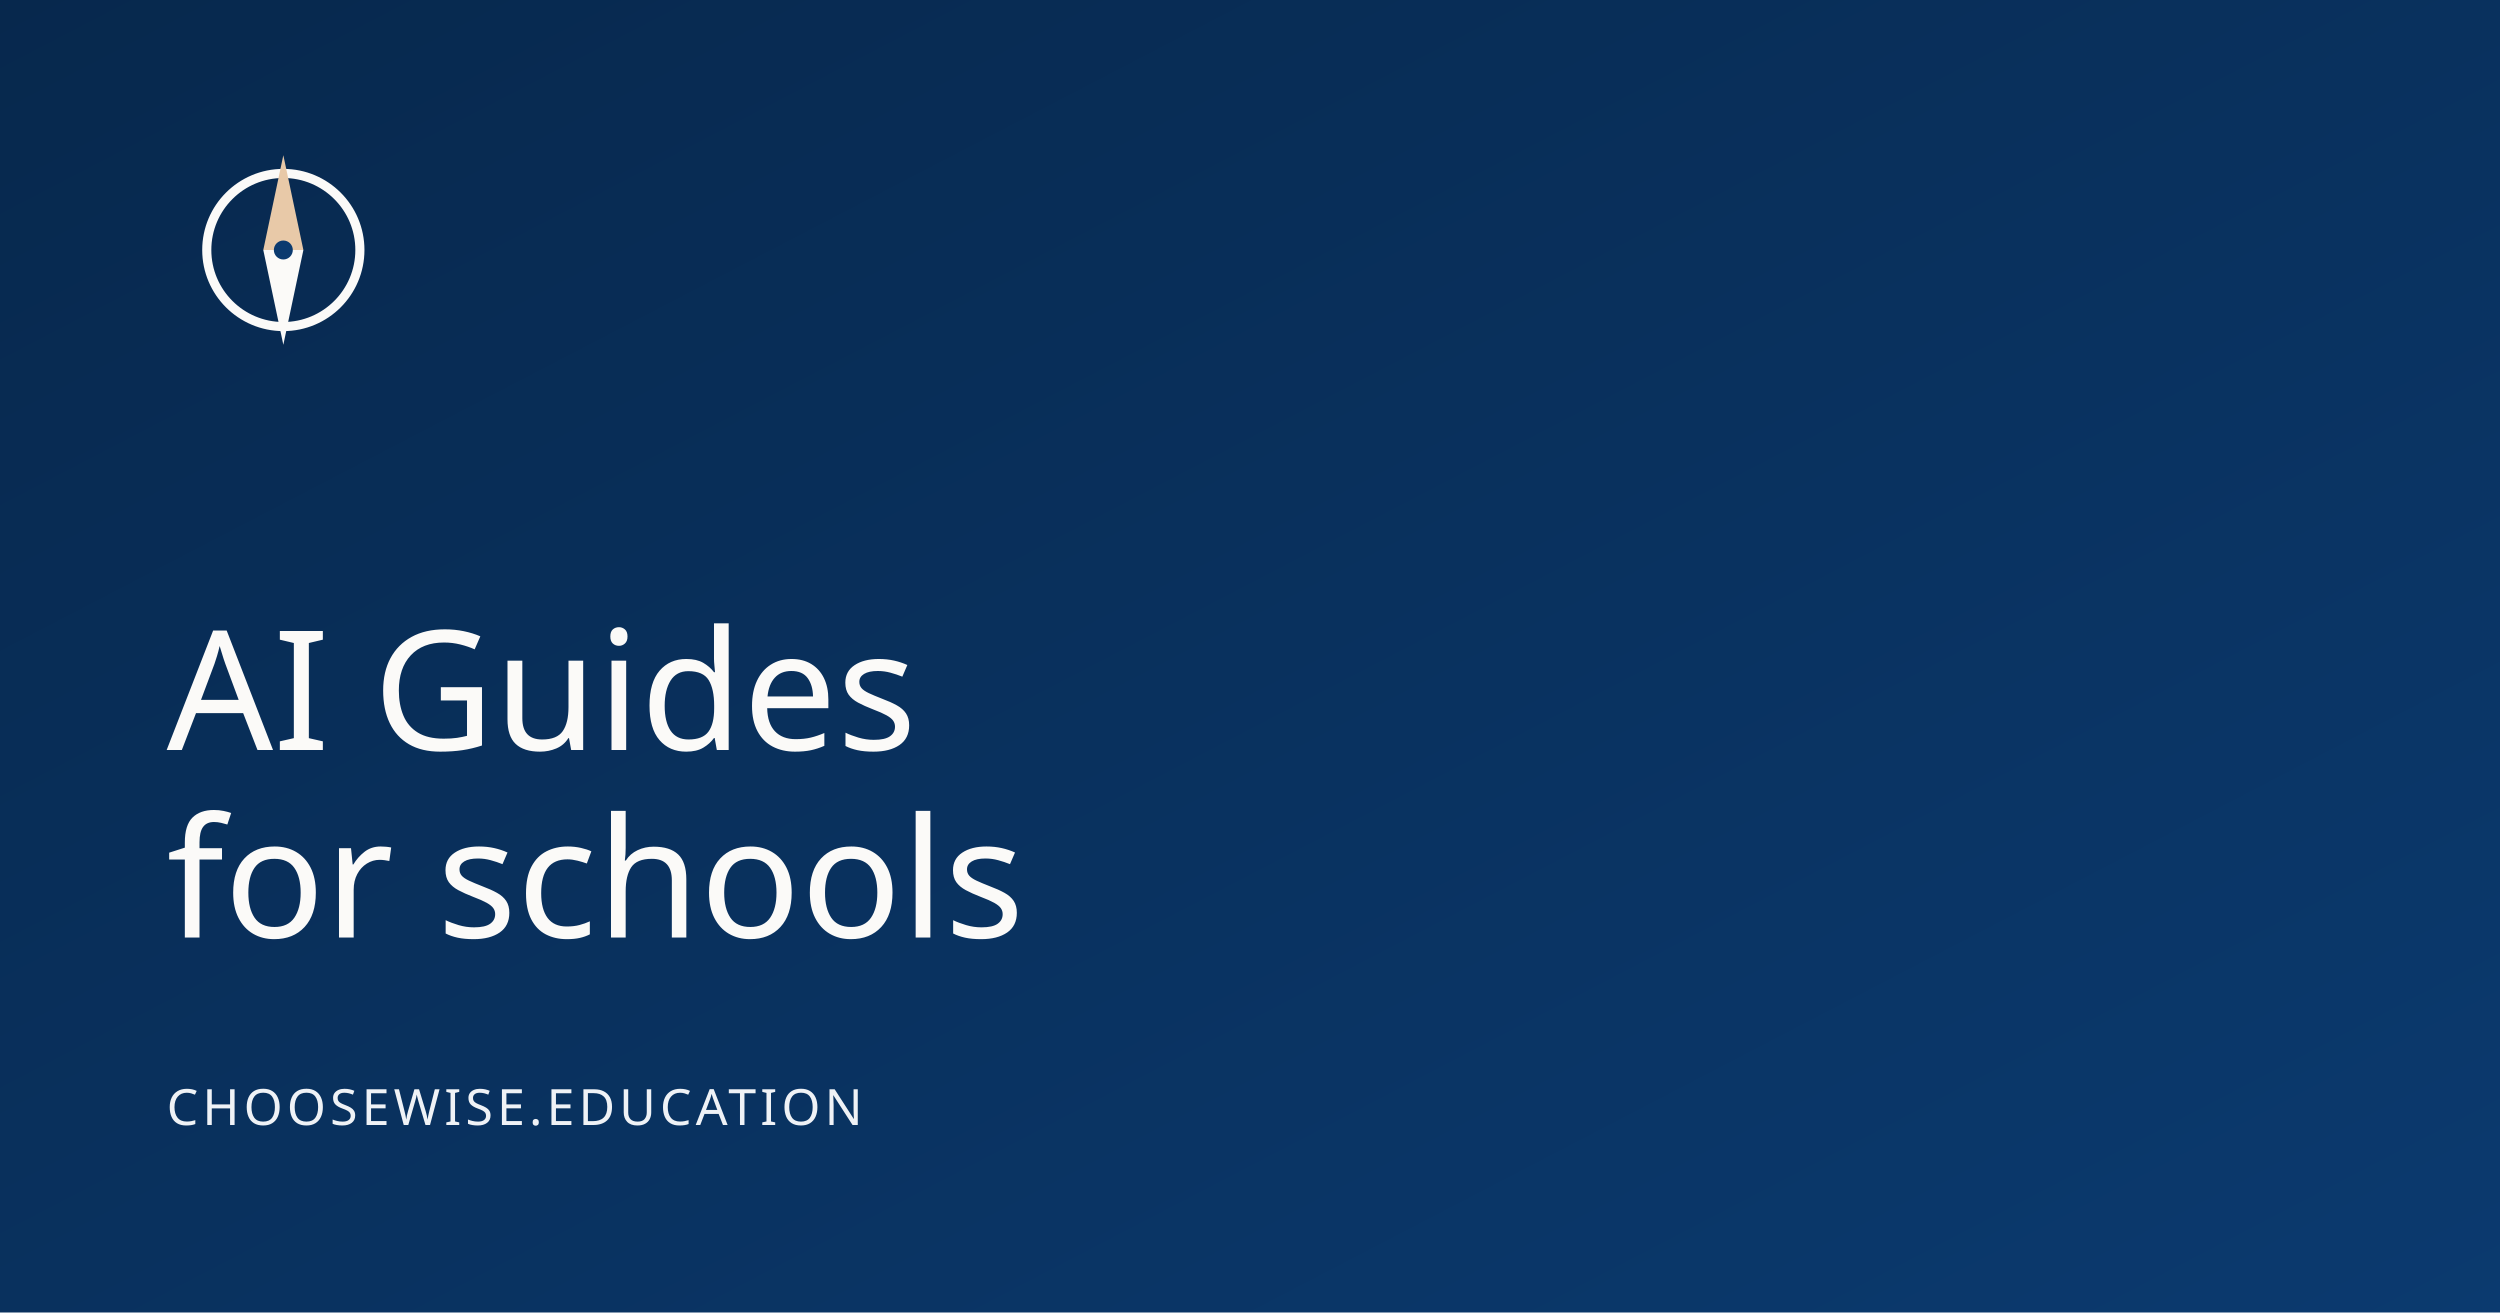
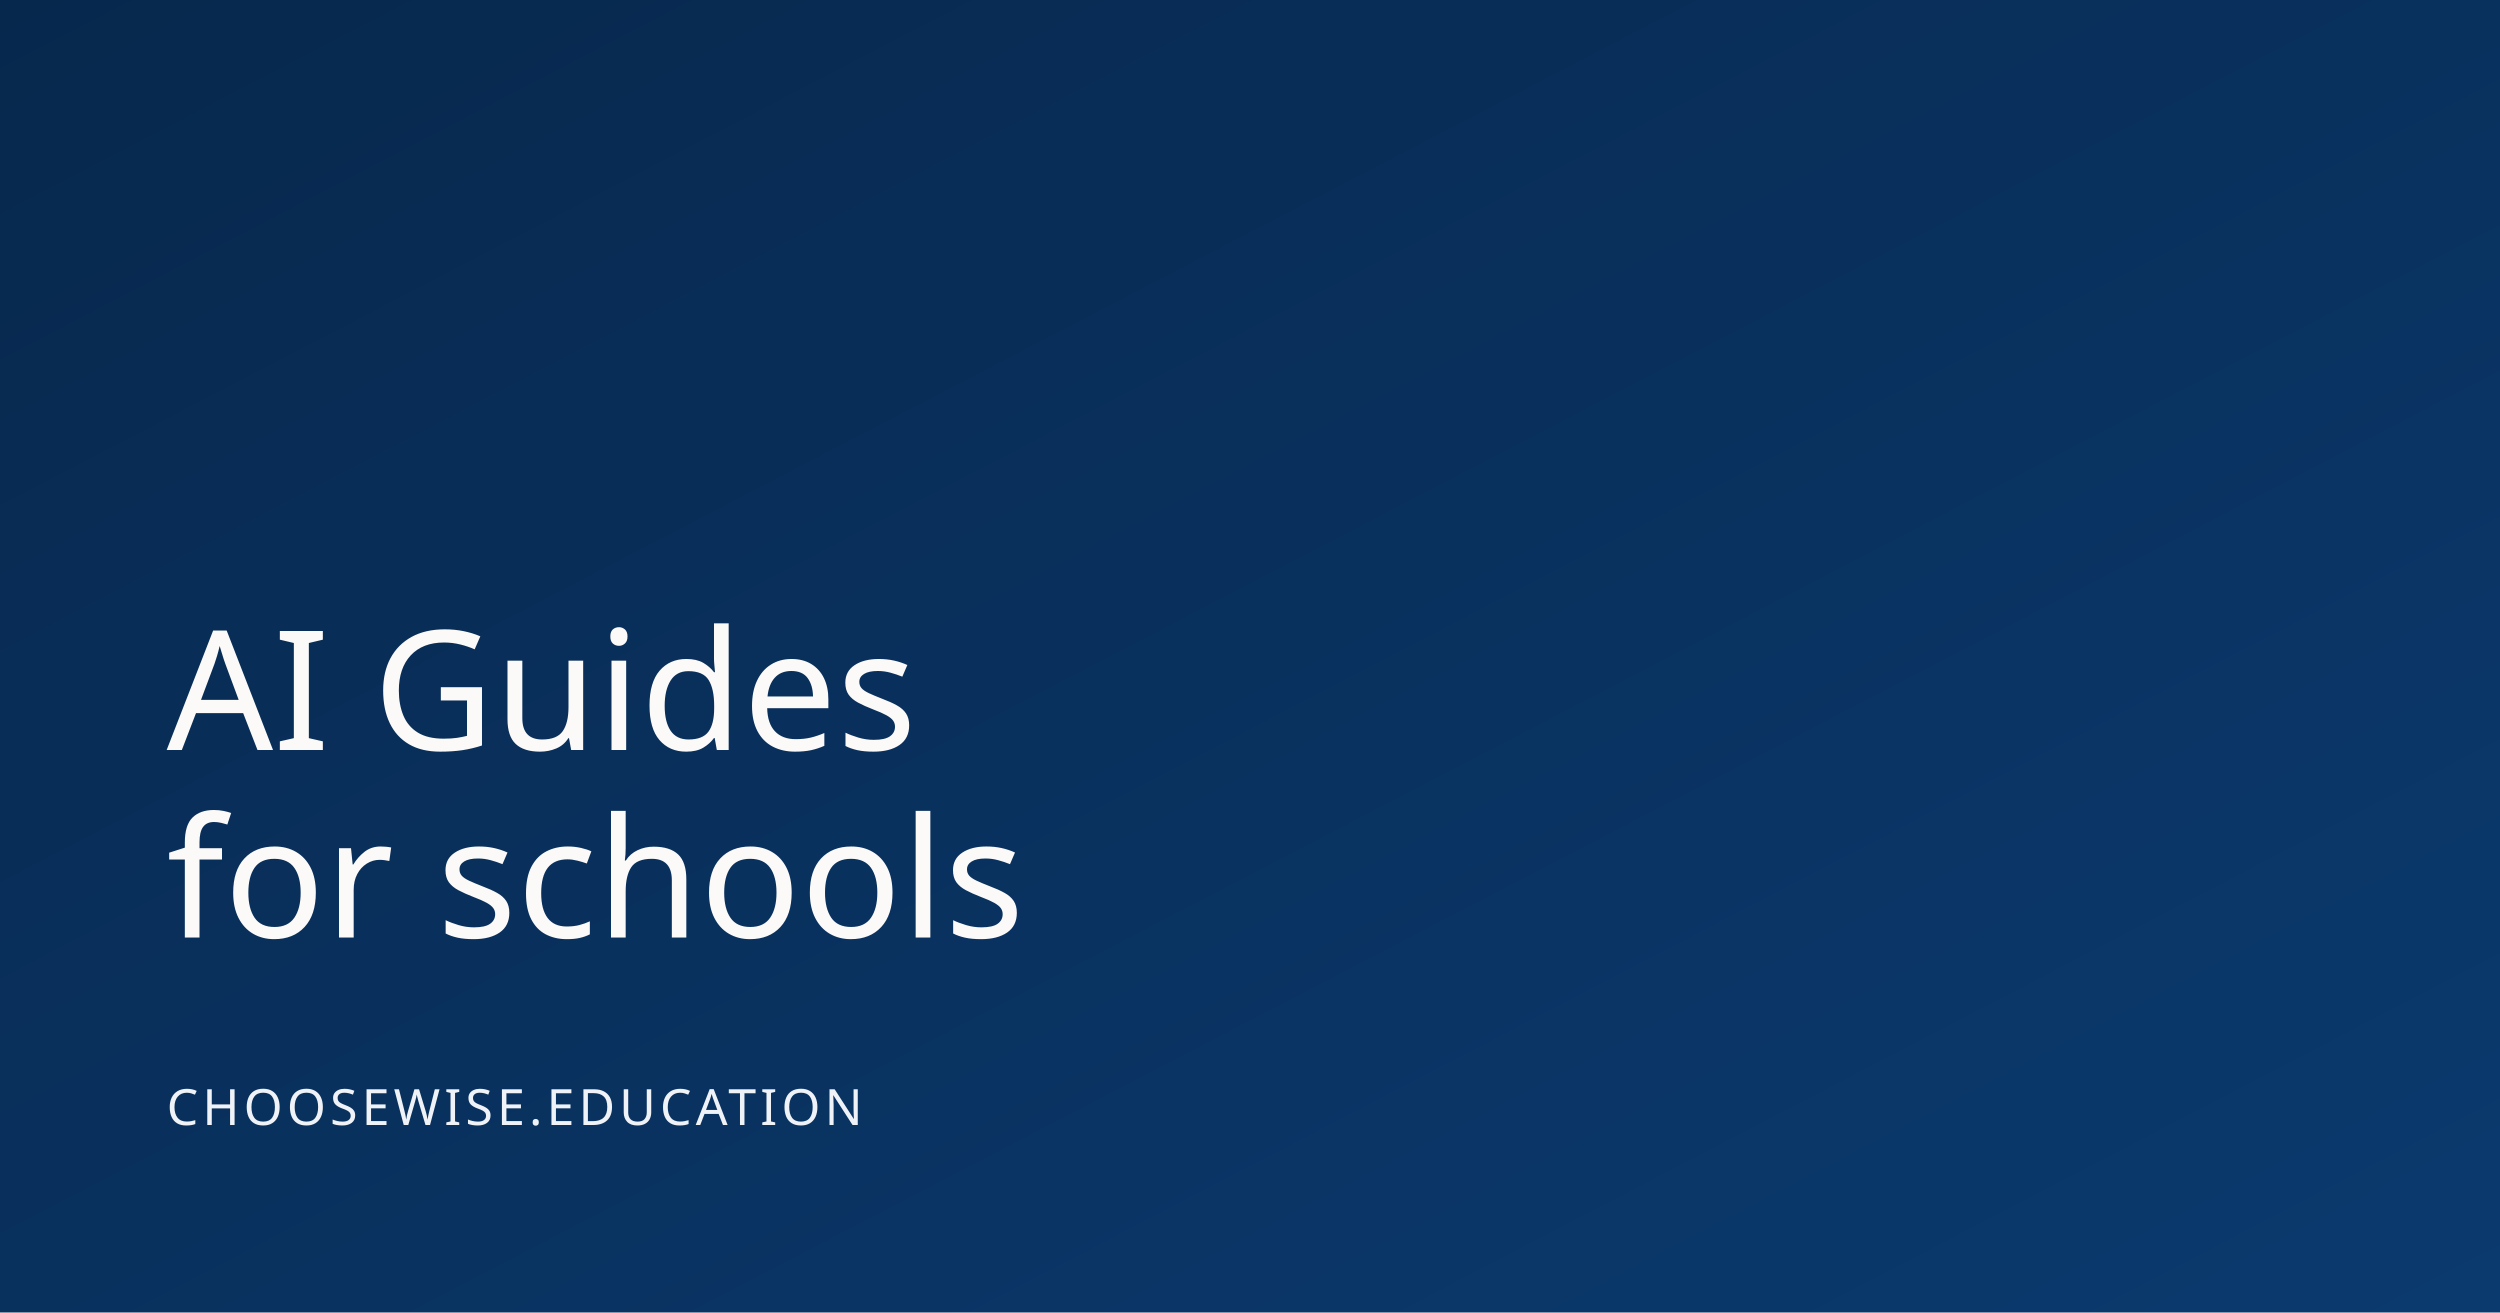
<svg xmlns="http://www.w3.org/2000/svg" viewBox="0 0 1200 630" width="1200" height="630">
  <defs>
    <style>
      @font-face {
        font-family: 'Hanken Grotesk';
        src: url('../../../fonts/hanken-grotesk/HankenGrotesk-VariableFont.woff2') format('woff2');
        font-weight: 300 600;
        font-style: normal;
      }
    </style>
    <linearGradient id="bg" x1="0" y1="0" x2="1" y2="1">
      <stop offset="0%" stop-color="#07284D" />
      <stop offset="100%" stop-color="#0B3A6F" />
    </linearGradient>
  </defs>
  <rect width="1200" height="630" fill="url(#bg)" />
-   <svg x="80" y="64" width="112" height="112" viewBox="0 0 64 64">
-     <circle cx="32" cy="32" r="21" fill="none" stroke="#FBFAF8" stroke-width="2.5" />
-     <path d="M32 58 L37.5 32 L26.5 32 Z" fill="#FBFAF8" />
-     <path d="M32 6 L37.5 32 L26.5 32 Z" fill="#E8C9A8" />
-     <circle cx="32" cy="32" r="2.6" fill="#0B3A6F" />
-   </svg>
  <text x="80" y="360" font-family="Hanken Grotesk, sans-serif" font-size="80" font-weight="300" fill="#FBFAF8">AI Guides</text>
  <text x="80" y="450" font-family="Hanken Grotesk, sans-serif" font-size="80" font-weight="300" fill="#FBFAF8">for schools</text>
  <text x="80" y="540" font-family="Hanken Grotesk, sans-serif" font-size="24" font-weight="500" fill="#EFF2F6" letter-spacing="2">CHOOSEWISE.EDUCATION</text>
</svg>
